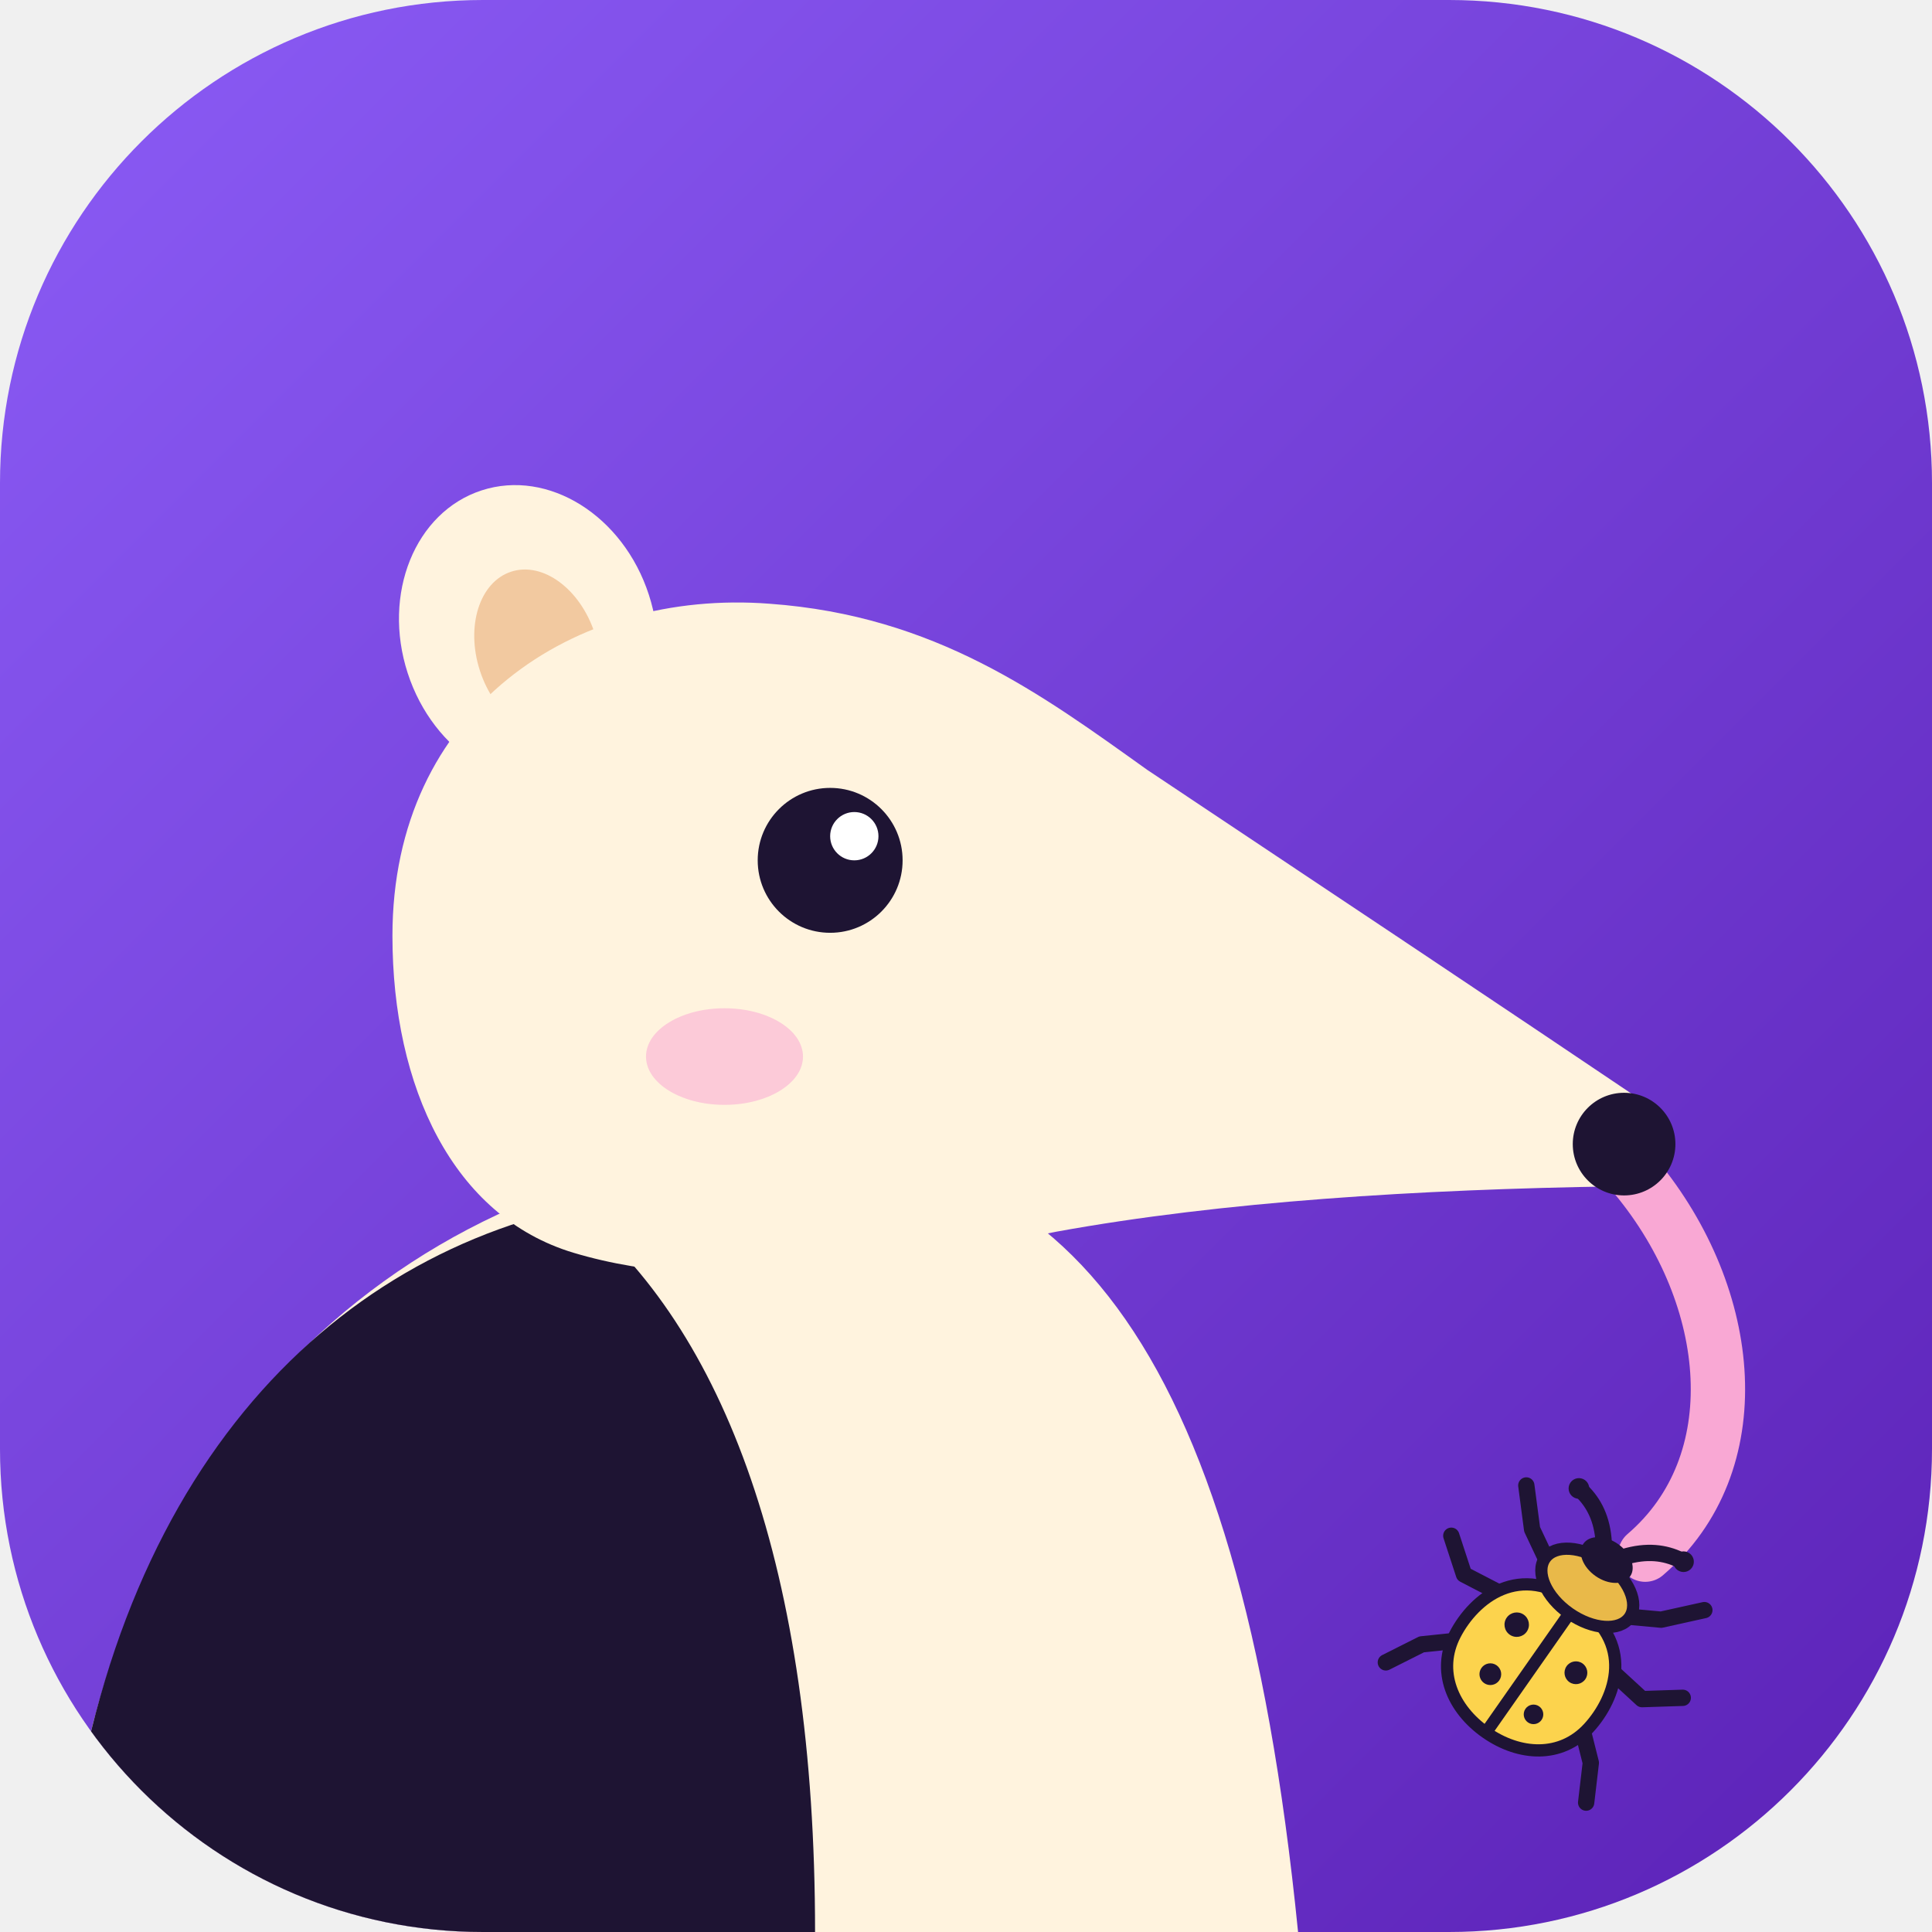
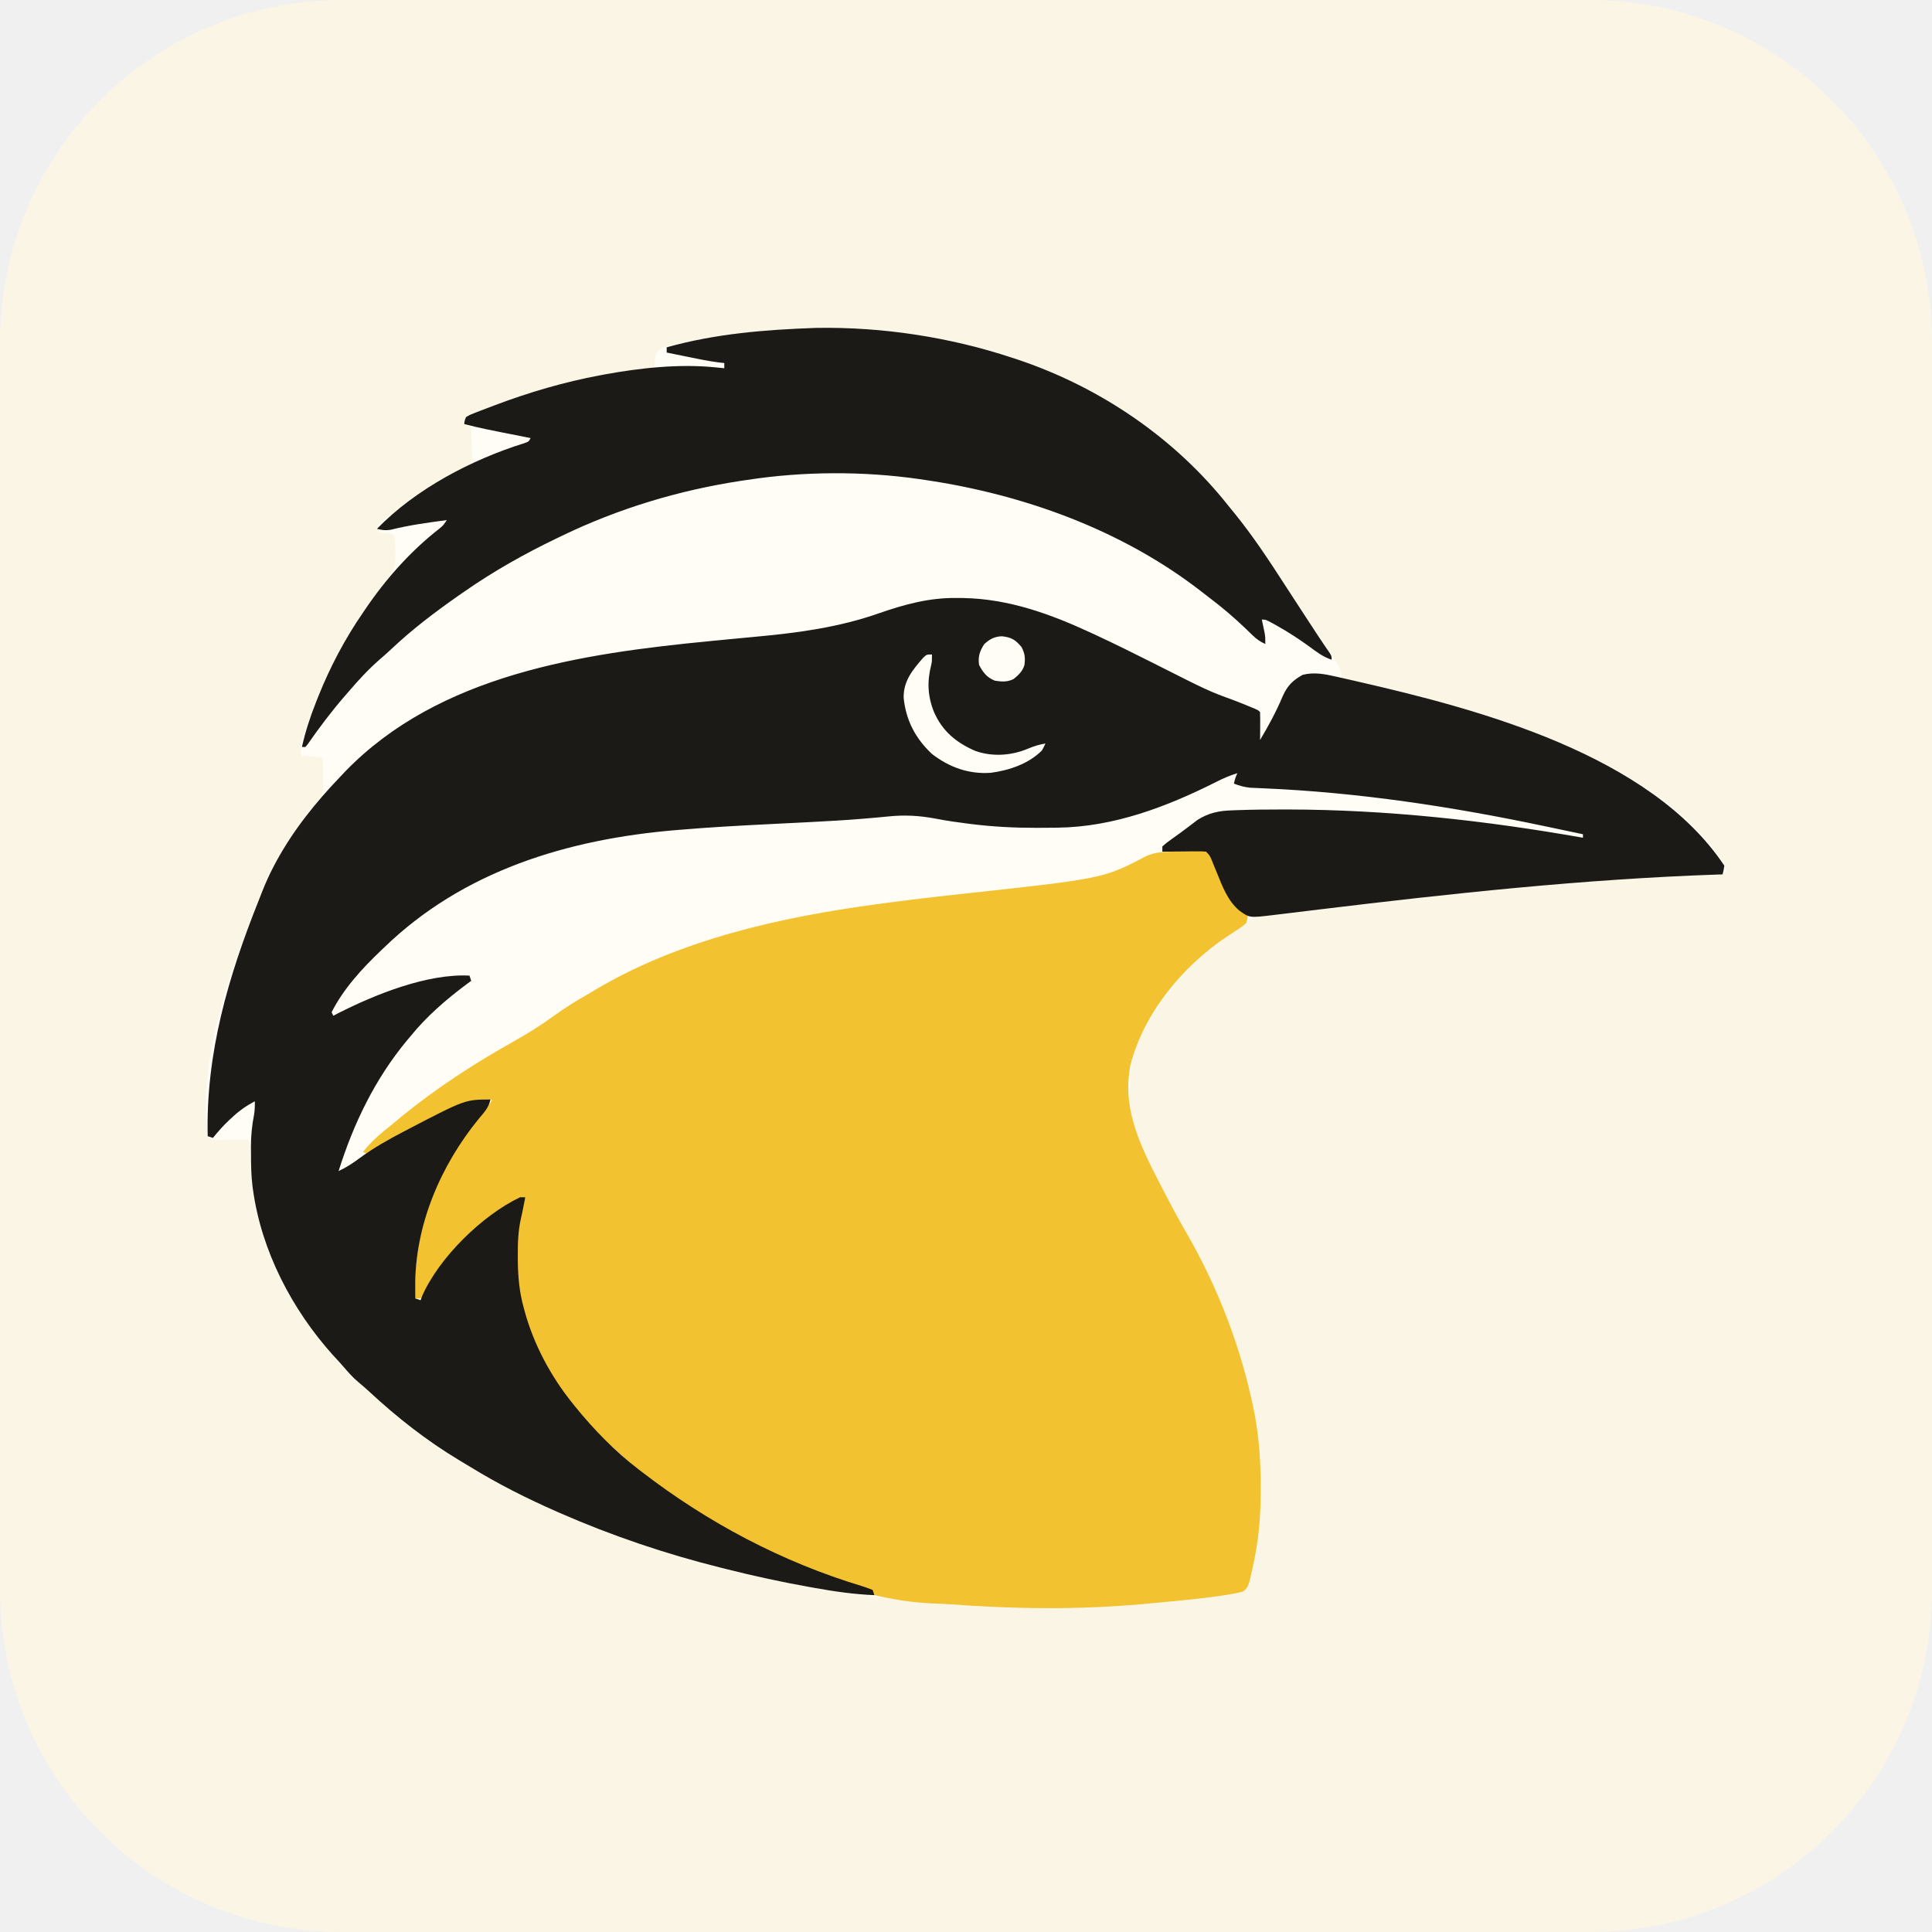
- <svg xmlns="http://www.w3.org/2000/svg" viewBox="0 0 64 64">
-   <defs>
-     <linearGradient id="bg" x1="0" y1="0" x2="1" y2="1">
-       <stop offset="0" stop-color="#8B5CF6" />
-       <stop offset="1" stop-color="#5B21B6" />
-     </linearGradient>
-     <clipPath id="c">
-       <rect width="64" height="64" rx="16" />
-     </clipPath>
-   </defs>
-   <g clip-path="url(#c)">
-     <rect width="64" height="64" fill="url(#bg)" />
-     <path d="M54.2 39 C57.5 43 58 48.5 54.5 51.5" fill="none" stroke="#F9A8D4" stroke-width="1.8" stroke-linecap="round" />
-     <g transform="translate(51.6 54) rotate(35) scale(.9)">
-       <path d="M1.5 -1.7 2.9 -2.5 4 -3.7 M-1.5 -1.7 -2.9 -2.5 -4 -3.7 M2.5 .1 4 .3 5.2 -.6 M-2.5 .1 -4 .3 -5.2 -.6 M2.3 2 3.8 3.3 4.5 4.6 M-2.3 2 -3.8 3.3 -4.5 4.6 M.45 -3.6 C1 -4.3 1.6 -4.6 2.2 -4.7 M-.45 -3.6 C-1 -4.3 -1.6 -4.6 -2.2 -4.7" fill="none" stroke="#1E1433" stroke-width=".6" stroke-linecap="round" stroke-linejoin="round" />
-       <circle cx="2.35" cy="-4.72" r=".38" fill="#1E1433" />
-       <circle cx="-2.35" cy="-4.72" r=".38" fill="#1E1433" />
-       <path d="M0 -1.2 C2.6 -1.3 3.2 .8 3 2.3 C2.8 3.8 1.5 4.6 0 4.6 C-1.5 4.6 -2.8 3.8 -3 2.3 C-3.2 .8 -2.6 -1.3 0 -1.2 Z" fill="#FCD34D" stroke="#1E1433" stroke-width=".45" />
-       <path d="M0 -.8 V4.55" stroke="#1E1433" stroke-width=".45" />
-       <circle cx="-1.35" cy=".7" r=".45" fill="#1E1433" />
-       <circle cx="1.45" cy=".9" r=".42" fill="#1E1433" />
-       <circle cx="-1.1" cy="2.75" r=".4" fill="#1E1433" />
-       <circle cx="1.05" cy="3.05" r=".36" fill="#1E1433" />
-       <ellipse cy="-1.9" rx="1.9" ry="1.15" fill="#E9B949" stroke="#1E1433" stroke-width=".45" />
-       <ellipse cy="-3.15" rx="1.05" ry=".72" fill="#1E1433" />
-     </g>
-     <path d="M2 64 C3 48 13 39 25 38 C35 37.5 41 44 43 64 Z" fill="#FFF3DE" />
-     <path d="M2 64 C3 50 10 42 19 40 C24 44 27 52 27 64 Z" fill="#1E1433" />
-     <ellipse cx="17.5" cy="21" rx="4.2" ry="5" transform="rotate(-18 17.5 21)" fill="#FFF3DE" />
-     <ellipse cx="17.8" cy="21.6" rx="2" ry="2.8" transform="rotate(-18 17.8 21.6)" fill="#F2C9A0" />
-     <path d="M13 31 C13 23.5 19 19.5 25.5 20 C31 20.4 34.5 23 38 25.5 C44 29.5 50 33.5 54.3 36.4 C55.6 37.3 55.1 39.3 53.5 39.3 C47 39.4 40.5 39.8 35 40.8 C30 41.8 24 43 19 41.5 C15 40.3 13 36 13 31 Z" fill="#FFF3DE" />
-     <circle cx="53.8" cy="37.9" r="1.7" fill="#1E1433" />
-     <circle cx="27.5" cy="28.5" r="2.4" fill="#1E1433" />
-     <circle cx="28.3" cy="27.7" r=".8" fill="#fff" />
-     <ellipse cx="24" cy="35" rx="2.6" ry="1.6" fill="#F9A8D4" opacity=".55" />
-   </g>
+ <svg xmlns="http://www.w3.org/2000/svg" viewBox="120 75 1107 1107" role="img" aria-label="Pitangus">
+   <rect x="120" y="75" width="1107" height="1107" rx="196" fill="#FBF5E6" />
+   <path fill="#FFFDF5" transform="translate(700,280)" d="M0 0 C0.86 0.28 1.72 0.56 2.6 0.85 C49.9 16.6 93.03 45.74 124 85 C124.94 86.16 125.89 87.31 126.84 88.46 C138.41 102.6 148.24 117.81 158.14 133.13 C161.26 137.95 164.39 142.75 167.52 147.56 C168.62 149.24 169.71 150.92 170.81 152.6 C173.97 157.45 177.16 162.27 180.49 167 C181.01 167.73 181.52 168.46 182.05 169.21 C182.98 170.52 183.92 171.82 184.87 173.11 C187.48 176.77 188.4 179.58 189 184 C189.61 184.12 189.61 184.12 192.69 184.7 C204.76 187.03 216.64 189.79 228.5 193 C229.37 193.23 230.24 193.47 231.14 193.71 C287.3 208.91 375.04 236.15 407.09 289.83 C407.78 291.2 408.4 292.59 409 294 C405.94 297.06 402.32 296.39 398.2 296.49 C396.31 296.56 394.41 296.62 392.51 296.68 C391.49 296.71 390.48 296.74 389.43 296.78 C322.28 298.88 255.47 306.61 188.79 314.44 C185.64 314.81 182.48 315.18 179.33 315.55 C174.35 316.13 169.37 316.72 164.4 317.31 C162.55 317.53 160.71 317.75 158.86 317.96 C156.32 318.26 153.78 318.57 151.24 318.87 C150.5 318.96 149.76 319.04 149.01 319.13 C142.97 319.87 137.04 320.76 132.13 324.57 C131.48 325.07 130.83 325.57 130.15 326.09 C129.48 326.61 128.81 327.14 128.12 327.69 C127.42 328.23 126.71 328.78 125.98 329.34 C124.59 330.42 123.21 331.5 121.82 332.58 C120.38 333.7 118.92 334.8 117.45 335.89 C99.04 349.6 85.01 366.86 74.62 387.25 C74.46 387.56 74.46 387.56 73.65 389.14 C68.75 399.08 67.48 408.14 67.5 419.19 C67.47 420.4 67.44 421.61 67.41 422.86 C67.38 437.58 73.02 449.83 79.44 462.81 C80.05 464.07 80.66 465.32 81.28 466.58 C87.95 480.17 95.21 493.44 102.49 506.71 C122.05 542.54 135.45 580.53 141 621 C141.17 622.06 141.34 623.13 141.52 624.23 C142.03 628.27 142.2 632.26 142.24 636.34 C142.25 637.12 142.26 637.91 142.27 638.73 C142.29 641.28 142.3 643.83 142.31 646.38 C142.32 647.24 142.32 648.11 142.32 649.01 C142.33 663.67 141.25 677.66 138 692 C137.88 692.53 137.88 692.53 137.3 695.23 C137.05 696.3 136.81 697.38 136.55 698.49 C136.33 699.47 136.1 700.45 135.87 701.46 C134.91 704.26 134.46 705.36 132 707 C129.45 707.66 127.06 708.16 124.47 708.56 C123.72 708.68 122.97 708.81 122.19 708.93 C113.64 710.29 105.05 711.22 96.44 712.06 C96.01 712.1 96.01 712.1 93.88 712.32 C87.92 712.91 81.96 713.46 76 714 C75.3 714.06 74.59 714.13 73.87 714.19 C36.41 717.54 -1.54 716.95 -39 714 C-39.33 713.97 -39.33 713.97 -41.01 713.85 C-82.48 710.66 -123.63 704.02 -164 694 C-165.01 693.75 -166.01 693.5 -167.05 693.25 C-198.53 685.38 -229.28 674.99 -259 662 C-259.64 661.72 -260.29 661.44 -260.95 661.15 C-278.07 653.64 -294.5 645.34 -310.45 635.56 C-312.75 634.15 -315.06 632.77 -317.37 631.39 C-335.71 620.35 -352.62 607.05 -368.28 592.5 C-370.41 590.54 -372.57 588.66 -374.81 586.81 C-377.91 584.19 -380.51 581.27 -383.13 578.18 C-385.11 575.87 -387.18 573.66 -389.25 571.44 C-417.87 539.61 -433.81 500.72 -436.35 458.23 C-436.43 457.05 -436.5 455.87 -436.57 454.66 C-436.63 453.59 -436.69 452.53 -436.75 451.43 C-437 449 -437 449 -438 448 C-439.54 447.94 -441.08 447.94 -442.62 447.97 C-443.56 447.98 -444.49 448 -445.46 448.01 C-447.44 448.04 -449.42 448.08 -451.41 448.13 C-452.34 448.14 -453.28 448.15 -454.25 448.16 C-455.11 448.18 -455.97 448.19 -456.86 448.21 C-459 448 -459 448 -461 446 C-466.55 400.85 -448.36 352.45 -431.87 311.18 C-431.25 309.63 -430.64 308.08 -430.04 306.52 C-427.93 301.12 -425.61 295.93 -422.88 290.81 C-422.49 290.09 -422.1 289.36 -421.7 288.62 C-415.32 276.87 -407.62 266.22 -399.25 255.83 C-396.28 252.1 -394.75 250.11 -394.77 245.37 C-394.77 244.48 -394.77 243.59 -394.78 242.68 C-394.79 241.75 -394.8 240.83 -394.81 239.88 C-394.81 238.94 -394.81 238.01 -394.81 237.05 C-394.86 230.14 -394.86 230.14 -396 229 C-397.85 228.77 -399.7 228.59 -401.56 228.44 C-402.57 228.35 -403.59 228.27 -404.63 228.18 C-405.41 228.12 -406.19 228.06 -407 228 C-407.99 224.24 -407.98 221.95 -406.7 218.29 C-406.54 217.84 -406.54 217.84 -405.75 215.55 C-405.58 215.07 -405.58 215.07 -404.69 212.62 C-404.33 211.61 -403.97 210.6 -403.59 209.56 C-394.35 184.17 -382.52 160.78 -366.94 138.75 C-366.52 138.16 -366.11 137.57 -365.68 136.95 C-363.78 134.28 -361.93 131.93 -359.59 129.6 C-354.71 124.69 -353.56 121.01 -353.41 114.22 C-353.52 102.48 -353.52 102.48 -355 101 C-356.35 100.77 -357.7 100.59 -359.06 100.44 C-360.36 100.29 -361.66 100.15 -363 100 C-363 98.68 -363 97.36 -363 96 C-360.9 93.94 -358.88 92.21 -356.56 90.44 C-355.89 89.91 -355.22 89.39 -354.53 88.85 C-343.15 80.13 -330.94 72.77 -318.39 65.88 C-317.83 65.57 -317.83 65.57 -315 64 C-314.52 63.82 -314.52 63.82 -312.07 62.92 C-309.47 60.5 -309.65 59.58 -309.51 56.11 C-309.54 54.18 -309.6 52.25 -309.69 50.31 C-309.71 49.32 -309.73 48.34 -309.76 47.32 C-309.81 44.88 -309.9 42.44 -310 40 C-311.32 39.34 -312.64 38.68 -314 38 C-313.83 36.16 -313.83 36.16 -313 34 C-310.73 32.66 -310.73 32.66 -307.69 31.48 C-306.57 31.04 -305.44 30.6 -304.28 30.14 C-303.05 29.68 -301.83 29.22 -300.56 28.75 C-299.29 28.26 -298.02 27.78 -296.74 27.29 C-268.12 16.46 -238.52 8.84 -207.96 6.27 C-206 6 -206 6 -205 5 C-204.84 3 -204.68 1.01 -204.57 -0.99 C-203.77 -3.82 -202.47 -4.44 -200 -6 C-197.25 -6.84 -197.25 -6.84 -194.07 -7.5 C-192.9 -7.75 -191.72 -7.99 -190.51 -8.25 C-189.25 -8.49 -187.99 -8.74 -186.69 -9 C-186.04 -9.13 -185.39 -9.26 -184.72 -9.4 C-167.08 -12.92 -149.51 -15.03 -131.56 -16.19 C-130.26 -16.27 -128.96 -16.36 -127.61 -16.44 C-84.63 -18.95 -40.9 -13.52 0 0 Z " />
+   <path fill="#F2C230" transform="translate(794.3335,562.8896)" d="M0 0 C2.56 -0.12 5.11 -0.2 7.67 -0.26 C8.49 -0.3 9.32 -0.34 10.17 -0.38 C16 -0.46 16 -0.46 18.98 2.08 C21.13 5.94 22.91 9.86 24.6 13.92 C32.09 31.82 32.09 31.82 40.67 36.11 C40.54 38.34 40.54 38.34 39.67 41.11 C37.08 43.29 37.08 43.29 33.73 45.42 C32.53 46.21 31.33 47.01 30.14 47.8 C29.84 48 29.84 48 28.34 48.99 C3.25 65.86 -19.12 92.82 -26.64 122.56 C-31.85 149.33 -19.23 171.85 -7.27 195.05 C-6.94 195.69 -6.61 196.34 -6.26 197.01 C-2.35 204.56 1.7 212.01 5.95 219.37 C23.68 250.16 36.93 284.78 43.98 319.61 C44.13 320.34 44.27 321.06 44.43 321.81 C47.09 335.9 48.07 349.75 48.04 364.05 C48.04 364.89 48.04 365.74 48.04 366.61 C48.02 381.09 46.88 394.95 43.67 409.11 C43.44 410.18 43.2 411.24 42.97 412.34 C42.84 412.88 42.84 412.88 42.22 415.6 C41.99 416.58 41.77 417.56 41.54 418.57 C40.58 421.38 40.12 422.47 37.67 424.11 C35.12 424.77 32.73 425.27 30.14 425.67 C29.76 425.73 29.76 425.73 27.86 426.04 C19.31 427.4 10.72 428.33 2.1 429.17 C1.26 429.26 0.41 429.34 -0.46 429.43 C-6.41 430.02 -12.37 430.57 -18.33 431.11 C-19.04 431.17 -19.74 431.24 -20.47 431.3 C-56.71 434.54 -93.42 434.06 -129.68 431.36 C-133.02 431.13 -136.34 430.99 -139.69 430.88 C-202.16 428.36 -275.11 386.02 -319.89 344.36 C-321.97 342.44 -324.1 340.61 -326.27 338.8 C-352.98 315.4 -375.6 279.14 -378.33 243.11 C-379.11 228.83 -378.14 215.89 -374.33 202.11 C-374 200.78 -373.66 199.45 -373.33 198.11 C-378.14 199.46 -381.9 201.57 -385.9 204.49 C-386.5 204.92 -387.1 205.36 -387.73 205.81 C-393.85 210.33 -399.4 215.4 -404.86 220.69 C-406.21 221.99 -407.58 223.26 -408.95 224.53 C-418.12 233.25 -425.94 243.61 -432.15 254.64 C-432.34 254.88 -432.34 254.88 -433.33 256.11 C-434.32 256.11 -435.31 256.11 -436.33 256.11 C-438.24 214.16 -421.73 177.69 -394.98 146.11 C-393.33 144.11 -393.33 144.11 -392.33 142.11 C-416.16 147.84 -439.38 157.21 -459.99 170.56 C-461.41 171.46 -462.87 172.29 -464.33 173.11 C-464.99 172.78 -465.65 172.45 -466.33 172.11 C-461.37 165.8 -455.6 161.09 -449.33 156.11 C-447.67 154.72 -446 153.32 -444.33 151.92 C-424.27 135.58 -402.69 121.54 -380.14 108.91 C-372.12 104.4 -364.44 99.64 -357.01 94.2 C-350.96 89.78 -344.68 85.91 -338.18 82.18 C-336.35 81.12 -334.53 80.03 -332.72 78.94 C-284.61 50.44 -227.06 37.63 -172.15 30.24 C-171.2 30.11 -170.26 29.98 -169.29 29.85 C-154.68 27.86 -140.05 26.13 -125.4 24.55 C-42.19 15.53 -42.19 15.53 -18.14 2.94 C-12.26 -0.05 -6.48 0.31 0 0 Z " />
+   <path fill="#1C1A16" transform="translate(587.7539,262.8711)" d="M0 0 C37.84 -0.61 76.32 5.25 112.25 17.13 C113.1 17.41 113.96 17.69 114.85 17.98 C162.14 33.73 205.27 62.87 236.25 102.13 C237.19 103.28 238.13 104.44 239.08 105.59 C249.97 118.89 259.31 133.12 268.63 147.55 C272.42 153.41 276.24 159.26 280.06 165.1 C281.15 166.77 282.24 168.44 283.33 170.11 C284.02 171.15 284.7 172.19 285.4 173.27 C285.72 173.76 285.72 173.76 287.37 176.28 C289.61 179.68 291.9 183.05 294.22 186.4 C295.25 188.13 295.25 188.13 295.25 190.13 C290.3 188.52 286.57 185.61 282.43 182.57 C276.57 178.33 270.63 174.42 264.31 170.88 C263.63 170.5 262.95 170.11 262.25 169.72 C257.52 167.13 257.52 167.13 255.25 167.13 C255.39 167.8 255.53 168.48 255.68 169.18 C255.87 170.07 256.05 170.96 256.25 171.88 C256.43 172.76 256.62 173.64 256.81 174.55 C257.25 177.13 257.25 177.13 257.25 181.13 C254.28 179.79 252.17 178.31 249.85 176.04 C249.21 175.42 248.57 174.81 247.92 174.18 C247.24 173.52 246.57 172.87 245.87 172.19 C239.16 165.79 232.25 159.91 224.85 154.34 C223.34 153.2 221.86 152.04 220.38 150.88 C175.04 115.72 118.57 95.38 62.25 87.13 C61.15 86.97 60.06 86.8 58.93 86.63 C26.66 82.01 -7.54 82.16 -39.75 87.13 C-40.87 87.3 -41.99 87.46 -43.15 87.63 C-78.71 93.04 -113.35 103.47 -145.75 119.13 C-146.7 119.58 -147.64 120.03 -148.61 120.5 C-167.13 129.39 -184.88 139.38 -201.75 151.13 C-202.81 151.86 -203.87 152.59 -204.96 153.35 C-218.32 162.7 -231.34 172.55 -243.21 183.73 C-245.45 185.84 -247.73 187.87 -250.07 189.88 C-256.51 195.49 -262.21 201.64 -267.75 208.13 C-268.58 209.08 -269.4 210.02 -270.25 211 C-277.86 219.79 -284.82 229.01 -291.44 238.56 C-291.87 239.08 -292.31 239.6 -292.75 240.13 C-293.41 240.13 -294.07 240.13 -294.75 240.13 C-292.8 231.39 -290.11 223.14 -286.82 214.82 C-286.58 214.21 -286.58 214.21 -285.37 211.14 C-278.58 194.23 -270.11 178.13 -259.75 163.13 C-259.38 162.57 -259 162.01 -258.61 161.43 C-246.8 143.99 -232.58 127.93 -215.93 114.97 C-213.75 113.13 -213.75 113.13 -211.75 110.13 C-222.59 111.58 -233.32 113.02 -243.94 115.68 C-246.88 116.15 -248.9 115.91 -251.75 115.13 C-229.63 92.31 -197.35 75.39 -167.26 66.04 C-164.75 65.13 -164.75 65.13 -163.75 63.13 C-164.44 62.99 -165.13 62.86 -165.84 62.72 C-191.13 57.73 -191.13 57.73 -201.75 55.13 C-201.59 53.29 -201.59 53.29 -200.75 51.13 C-198.48 49.79 -198.48 49.79 -195.45 48.61 C-194.32 48.17 -193.19 47.73 -192.03 47.27 C-190.81 46.81 -189.58 46.35 -188.32 45.88 C-187.04 45.39 -185.77 44.91 -184.5 44.42 C-164.7 36.93 -144.57 31.01 -123.75 27.13 C-122.94 26.98 -122.13 26.82 -121.3 26.67 C-100.89 22.92 -78.32 20.51 -57.63 22.63 C-57.16 22.68 -57.16 22.68 -54.81 22.91 C-54.13 22.98 -53.45 23.05 -52.75 23.13 C-52.75 22.14 -52.75 21.15 -52.75 20.13 C-53.28 20.07 -53.28 20.07 -55.94 19.79 C-61.94 19.04 -67.84 17.78 -73.75 16.57 C-74.91 16.33 -76.07 16.1 -77.26 15.86 C-80.09 15.28 -82.92 14.71 -85.75 14.13 C-85.75 13.14 -85.75 12.15 -85.75 11.13 C-57.82 3.3 -28.88 0.99 0 0 Z " />
+   <path fill="#1C1A16" transform="translate(668.3125,417.625)" d="M0 0 C1.17 0.01 2.34 0.02 3.55 0.03 C29.95 0.51 53.96 9.32 77.69 20.38 C78.15 20.59 78.15 20.59 80.52 21.69 C91.11 26.64 101.59 31.8 112.02 37.08 C144.05 53.28 144.05 53.28 158.77 58.66 C161.84 59.8 164.85 61.06 167.88 62.31 C168.8 62.69 169.72 63.07 170.67 63.46 C172.69 64.37 172.69 64.37 173.69 65.38 C173.76 68.07 173.78 70.74 173.75 73.44 C173.75 74.2 173.74 74.95 173.74 75.74 C173.72 77.62 173.71 79.5 173.69 81.38 C178.57 73.18 183.02 64.96 186.72 56.15 C189.29 50.35 192.44 47.17 198.06 44.06 C204.49 42.38 210.73 43.57 217.06 45.03 C217.85 45.2 218.63 45.38 219.44 45.56 C222.01 46.13 224.57 46.72 227.12 47.31 C228.01 47.52 228.9 47.72 229.81 47.93 C299.69 63.93 397.34 89.86 439.69 153.38 C439.31 156.06 439.31 156.06 438.69 158.38 C438.1 158.39 438.1 158.39 435.14 158.5 C359.01 161.13 283.5 169.29 207.92 178.45 C203.97 178.93 200.03 179.4 196.09 179.88 C193.36 180.21 190.63 180.54 187.9 180.88 C186.24 181.08 184.58 181.28 182.92 181.48 C182.19 181.57 181.45 181.66 180.69 181.75 C167.65 183.31 167.65 183.31 161.73 179.08 C155.21 173.62 152.04 165.13 148.94 157.44 C148.18 155.57 147.41 153.71 146.64 151.85 C146.31 151.04 145.98 150.22 145.65 149.39 C144.69 147.37 144.69 147.37 142.69 145.38 C140.17 145.15 140.17 145.15 137.02 145.18 C136.46 145.18 136.46 145.18 133.62 145.2 C132.45 145.22 131.27 145.23 130.06 145.25 C129.47 145.25 129.47 145.25 126.48 145.28 C123.55 145.3 120.62 145.33 117.69 145.38 C117.69 144.38 117.69 143.39 117.69 142.38 C119.93 140.39 119.93 140.39 123 138.19 C123.54 137.8 124.08 137.41 124.64 137 C125.77 136.19 126.89 135.38 128.02 134.58 C129.59 133.45 131.12 132.28 132.65 131.11 C133.57 130.42 134.49 129.72 135.44 129 C135.85 128.69 135.85 128.69 137.92 127.1 C144.26 123.14 150.16 121.91 157.48 121.7 C158.31 121.67 159.13 121.63 159.98 121.6 C168.96 121.27 177.95 121.18 186.94 121.19 C187.81 121.19 188.69 121.19 189.59 121.19 C246.3 121.29 302.88 127.52 358.69 137.38 C358.69 136.72 358.69 136.06 358.69 135.38 C353.3 134.24 347.92 133.1 342.53 131.97 C340.67 131.58 338.81 131.19 336.95 130.8 C283.68 119.54 230.02 111.39 175.57 109.06 C174.88 109.03 174.19 108.99 173.48 108.96 C171.63 108.87 169.78 108.8 167.93 108.72 C164.6 108.37 161.81 107.55 158.69 106.38 C159.19 104.21 159.69 102.38 160.69 100.38 C156.47 101.69 152.64 103.3 148.71 105.32 C120.36 119.6 89.76 131.27 57.57 131.61 C56.81 131.62 56.05 131.63 55.26 131.64 C52.78 131.67 50.3 131.68 47.81 131.69 C46.96 131.69 46.1 131.69 45.22 131.7 C32.84 131.71 20.67 131.09 8.38 129.56 C7.71 129.48 7.04 129.4 6.35 129.31 C0.3 128.54 -5.72 127.7 -11.71 126.53 C-21.2 124.71 -29.83 124.19 -39.48 125.2 C-43.71 125.64 -47.95 125.99 -52.2 126.35 C-53.17 126.43 -54.14 126.51 -55.14 126.6 C-64.54 127.37 -73.95 127.88 -83.37 128.37 C-84.17 128.41 -84.97 128.45 -85.8 128.5 C-93.17 128.88 -100.53 129.25 -107.9 129.61 C-124.99 130.45 -142.05 131.41 -159.1 132.86 C-159.45 132.88 -159.45 132.88 -161.23 133.03 C-223.12 138.23 -282.95 156.35 -328.31 200.38 C-328.86 200.9 -329.41 201.42 -329.97 201.96 C-340.8 212.28 -351.52 223.9 -358.31 237.38 C-357.98 238.03 -357.65 238.69 -357.31 239.38 C-356.43 238.91 -355.55 238.45 -354.65 237.98 C-333.3 227.17 -303.6 215.14 -279.31 216.38 C-278.98 217.37 -278.65 218.36 -278.31 219.38 C-279.08 219.93 -279.84 220.49 -280.63 221.07 C-292.53 229.92 -303.99 239.79 -313.31 251.38 C-313.92 252.09 -314.52 252.81 -315.15 253.55 C-333.49 275.7 -345.74 301.11 -354.31 328.38 C-349.84 326.29 -345.99 323.77 -342.06 320.81 C-333.91 314.86 -325.26 310.03 -316.31 305.38 C-315.95 305.18 -315.95 305.18 -314.09 304.21 C-281.72 287.38 -281.72 287.38 -267.31 287.38 C-268.2 291.91 -270.84 294.68 -273.75 298.12 C-295.93 325.15 -310.72 359.69 -310.38 395 C-310.37 396.21 -310.36 397.42 -310.35 398.66 C-310.34 399.56 -310.32 400.45 -310.31 401.38 C-309.32 401.7 -308.33 402.04 -307.31 402.38 C-307.06 401.67 -306.81 400.97 -306.56 400.25 C-296.96 378.11 -271.94 353.65 -250.31 343.38 C-249.32 343.38 -248.33 343.38 -247.31 343.38 C-249.31 353.38 -249.31 353.38 -249.82 355.5 C-251.41 362.52 -251.66 369.31 -251.62 376.5 C-251.62 377.1 -251.62 377.1 -251.61 380.12 C-251.48 389.22 -250.73 397.56 -248.31 406.38 C-248.14 407.05 -247.96 407.72 -247.77 408.41 C-242.57 427.57 -232.76 445.94 -220.31 461.38 C-219.86 461.93 -219.42 462.49 -218.96 463.07 C-208.13 476.45 -196 488.92 -182.31 499.38 C-181.72 499.83 -181.14 500.28 -180.53 500.75 C-142.84 529.8 -100.07 552.45 -54.44 566.18 C-52.37 566.83 -50.34 567.59 -48.31 568.38 C-47.98 569.37 -47.65 570.36 -47.31 571.38 C-58.86 570.89 -70.01 569.29 -81.38 567.25 C-82.24 567.1 -83.11 566.94 -84.01 566.78 C-100.26 563.89 -116.31 560.43 -132.31 556.38 C-133.37 556.11 -134.42 555.85 -135.51 555.58 C-166.94 547.73 -197.64 537.35 -227.31 524.38 C-227.96 524.09 -228.6 523.81 -229.26 523.52 C-246.38 516.02 -262.81 507.71 -278.77 497.94 C-281.06 496.53 -283.37 495.14 -285.68 493.77 C-304.02 482.72 -320.93 469.43 -336.59 454.88 C-338.73 452.91 -340.89 451.03 -343.12 449.19 C-346.22 446.57 -348.82 443.64 -351.45 440.55 C-353.42 438.24 -355.49 436.04 -357.56 433.81 C-381 407.75 -398.45 374.23 -403.31 339.38 C-403.41 338.71 -403.5 338.04 -403.6 337.36 C-404.41 330.93 -404.5 324.54 -404.5 318.06 C-404.51 317.54 -404.51 317.54 -404.54 314.88 C-404.55 308.43 -403.98 302.38 -402.74 296.04 C-402.32 293.43 -402.24 291.01 -402.31 288.38 C-407.29 291.03 -411.34 293.88 -415.44 297.75 C-415.94 298.21 -416.44 298.66 -416.95 299.13 C-420.38 302.33 -423.37 305.72 -426.31 309.38 C-427.3 309.05 -428.29 308.71 -429.31 308.38 C-430.44 260.95 -417.63 217.22 -400.18 173.56 C-399.56 172.01 -398.95 170.45 -398.35 168.89 C-396.24 163.49 -393.92 158.3 -391.19 153.19 C-390.8 152.46 -390.41 151.74 -390.02 150.99 C-380.21 132.96 -367.47 117.14 -353.31 102.38 C-352.87 101.9 -352.87 101.9 -350.6 99.5 C-296.62 43.7 -214.72 31.82 -141.16 24.68 C-139.62 24.53 -138.07 24.38 -136.53 24.23 C-129.6 23.55 -122.67 22.89 -115.73 22.25 C-91.44 20.02 -67.74 16.89 -44.62 8.75 C-29.84 3.61 -15.85 -0.2 0 0 Z M15.69 26.38 C13.05 30.43 11.99 33.56 12.69 38.38 C14.97 42.69 17.11 45.54 21.69 47.38 C25.52 48.01 29.03 48.26 32.53 46.39 C35.35 44.15 37.67 41.85 38.69 38.38 C39.16 34.15 38.97 31.92 37 28.12 C33.45 23.91 31.28 22.55 25.75 21.94 C21.46 22.12 18.93 23.51 15.69 26.38 Z M-19.21 34.1 C-25.32 41.11 -30.72 47.47 -30.53 57.2 C-29.26 70.09 -23.73 80.59 -14.31 89.38 C-4.35 97.07 6.91 101.11 19.56 100.16 C30.05 98.73 41.05 95.03 48.69 87.38 C49.9 85.19 49.9 85.19 50.69 83.38 C47.1 83.99 43.97 84.97 40.62 86.38 C31.21 90.32 20.59 91.08 10.81 87.75 C-0.24 83.06 -8.37 76.38 -13.19 65.25 C-16.8 56.23 -17.16 47.77 -14.75 38.45 C-14.31 36.38 -14.31 36.38 -14.31 32.38 C-17.31 32.38 -17.31 32.38 -19.21 34.1 Z " />
</svg>
